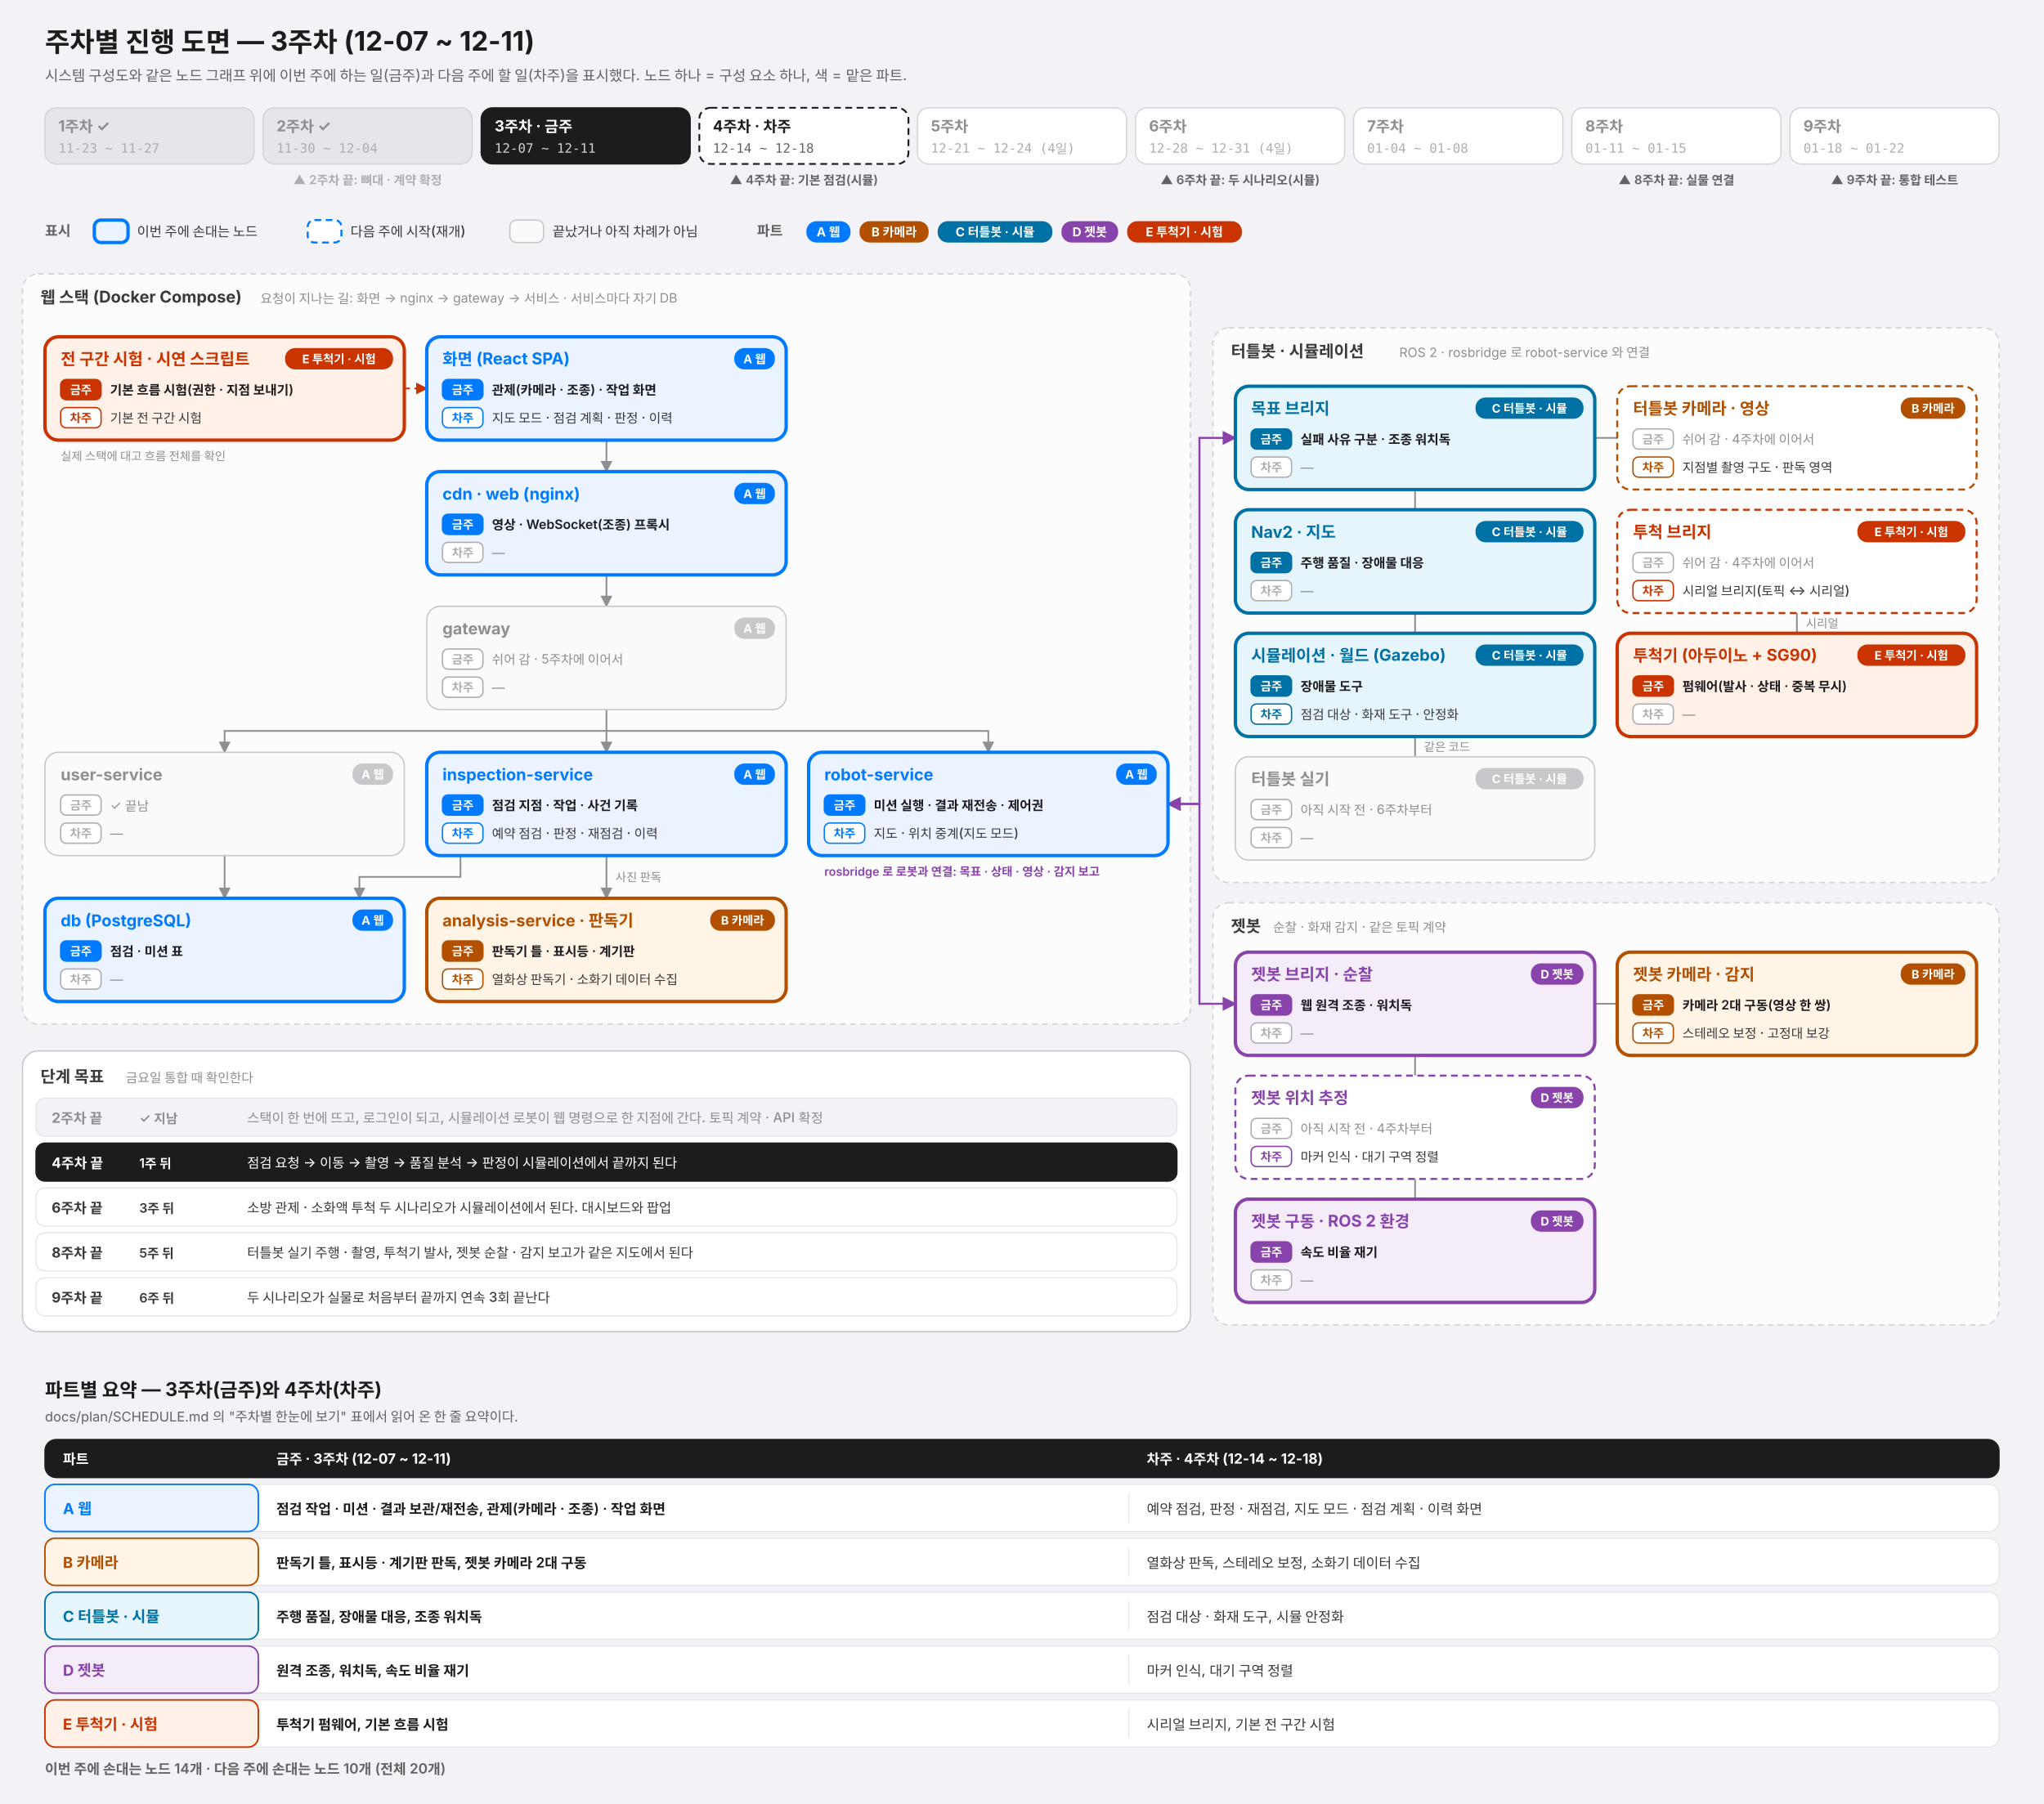
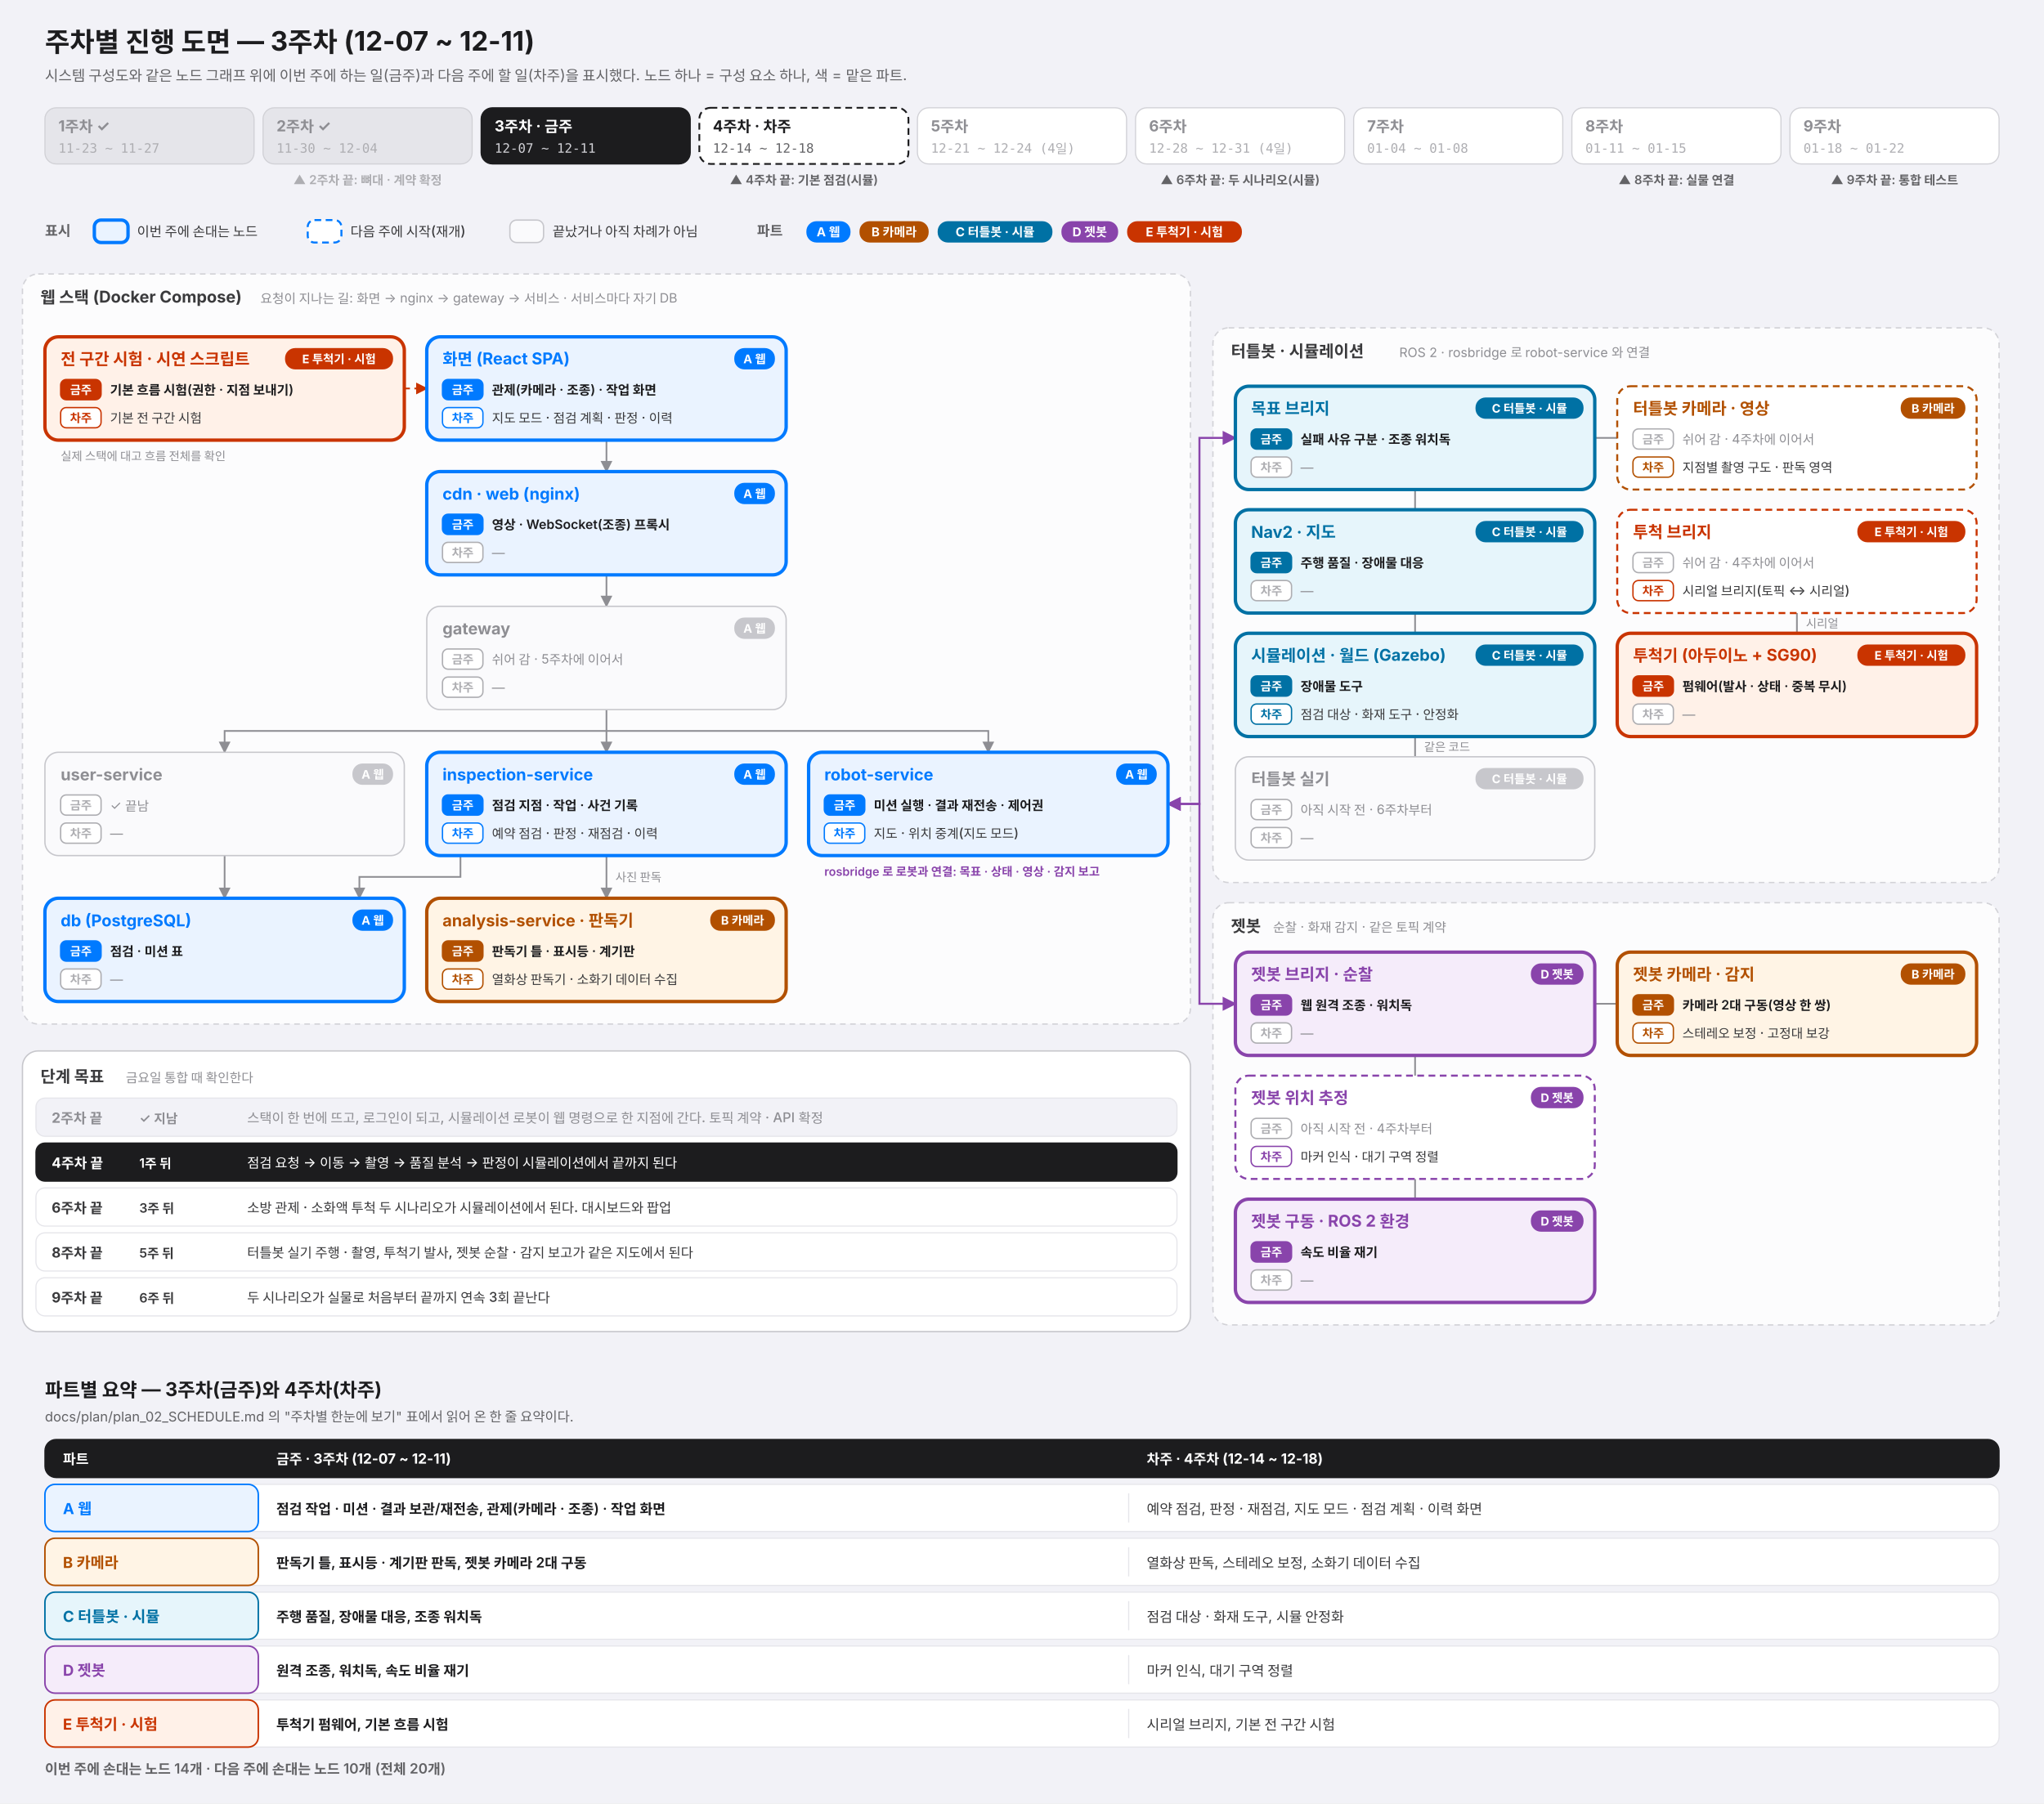
<svg xmlns="http://www.w3.org/2000/svg" width="1820" height="1606" viewBox="0 0 1820 1606" font-family="-apple-system, 'Apple SD Gothic Neo', 'Noto Sans KR', 'Malgun Gothic', sans-serif">
  <defs>
    <marker id="a8944ab" viewBox="0 0 10 10" refX="9" refY="5" markerWidth="7" markerHeight="7" orient="auto-start-reverse">
      <path d="M0,0 L10,5 L0,10 z" fill="#8944ab" />
    </marker>
    <marker id="a8e8e93" viewBox="0 0 10 10" refX="9" refY="5" markerWidth="7" markerHeight="7" orient="auto-start-reverse">
      <path d="M0,0 L10,5 L0,10 z" fill="#8e8e93" />
    </marker>
    <marker id="ac93400" viewBox="0 0 10 10" refX="9" refY="5" markerWidth="7" markerHeight="7" orient="auto-start-reverse">
      <path d="M0,0 L10,5 L0,10 z" fill="#c93400" />
    </marker>
  </defs>
  <rect width="1820" height="1606" fill="#f2f2f7" />
  <text x="40.0" y="46.0" font-size="24" font-weight="700" fill="#1c1c1e" text-anchor="start">주차별 진행 도면 — 3주차 (12-07 ~ 12-11)</text>
  <text x="40.0" y="72.0" font-size="13" font-weight="400" fill="#636366" text-anchor="start">시스템 구성도와 같은 노드 그래프 위에 이번 주에 하는 일(금주)과 다음 주에 할 일(차주)을 표시했다. 노드 하나 = 구성 요소 하나, 색 = 맡은 파트.</text>
  <rect x="40.0" y="96.0" width="186.2" height="50.0" rx="10" fill="#e5e5ea" stroke="#d1d1d6" stroke-width="1.0" />
  <text x="52.0" y="117.0" font-size="13.5" font-weight="700" fill="#8e8e93" text-anchor="start">1주차 ✓</text>
  <text x="52.0" y="136.0" font-size="11.5" font-weight="500" fill="#aeaeb2" text-anchor="start" font-family="'SF Mono', Menlo, Consolas, monospace">11-23 ~ 11-27</text>
  <rect x="234.2" y="96.0" width="186.2" height="50.0" rx="10" fill="#e5e5ea" stroke="#d1d1d6" stroke-width="1.0" />
  <text x="246.2" y="117.0" font-size="13.5" font-weight="700" fill="#8e8e93" text-anchor="start">2주차 ✓</text>
  <text x="246.2" y="136.0" font-size="11.5" font-weight="500" fill="#aeaeb2" text-anchor="start" font-family="'SF Mono', Menlo, Consolas, monospace">11-30 ~ 12-04</text>
  <text x="327.3" y="164.0" font-size="11" font-weight="600" fill="#aeaeb2" text-anchor="middle">▲ 2주차 끝: 뼈대 · 계약 확정</text>
  <rect x="428.4" y="96.0" width="186.2" height="50.0" rx="10" fill="#1c1c1e" stroke="#1c1c1e" stroke-width="1.0" />
  <text x="440.4" y="117.0" font-size="13.5" font-weight="700" fill="#ffffff" text-anchor="start">3주차 · 금주</text>
  <text x="440.4" y="136.0" font-size="11.5" font-weight="500" fill="#d1d1d6" text-anchor="start" font-family="'SF Mono', Menlo, Consolas, monospace">12-07 ~ 12-11</text>
  <rect x="622.7" y="96.0" width="186.2" height="50.0" rx="10" fill="#ffffff" stroke="#1c1c1e" stroke-width="1.6" stroke-dasharray="6 4" />
  <text x="634.7" y="117.0" font-size="13.5" font-weight="700" fill="#1c1c1e" text-anchor="start">4주차 · 차주</text>
  <text x="634.7" y="136.0" font-size="11.5" font-weight="500" fill="#636366" text-anchor="start" font-family="'SF Mono', Menlo, Consolas, monospace">12-14 ~ 12-18</text>
  <text x="715.8" y="164.0" font-size="11" font-weight="600" fill="#636366" text-anchor="middle">▲ 4주차 끝: 기본 점검(시뮬)</text>
  <rect x="816.9" y="96.0" width="186.2" height="50.0" rx="10" fill="#ffffff" stroke="#d1d1d6" stroke-width="1.0" />
  <text x="828.9" y="117.0" font-size="13.5" font-weight="700" fill="#8e8e93" text-anchor="start">5주차</text>
  <text x="828.9" y="136.0" font-size="11.5" font-weight="500" fill="#aeaeb2" text-anchor="start" font-family="'SF Mono', Menlo, Consolas, monospace">12-21 ~ 12-24  (4일)</text>
  <rect x="1011.1" y="96.0" width="186.2" height="50.0" rx="10" fill="#ffffff" stroke="#d1d1d6" stroke-width="1.0" />
  <text x="1023.1" y="117.0" font-size="13.5" font-weight="700" fill="#8e8e93" text-anchor="start">6주차</text>
  <text x="1023.1" y="136.0" font-size="11.5" font-weight="500" fill="#aeaeb2" text-anchor="start" font-family="'SF Mono', Menlo, Consolas, monospace">12-28 ~ 12-31  (4일)</text>
  <text x="1104.2" y="164.0" font-size="11" font-weight="600" fill="#636366" text-anchor="middle">▲ 6주차 끝: 두 시나리오(시뮬)</text>
  <rect x="1205.3" y="96.0" width="186.2" height="50.0" rx="10" fill="#ffffff" stroke="#d1d1d6" stroke-width="1.0" />
  <text x="1217.3" y="117.0" font-size="13.5" font-weight="700" fill="#8e8e93" text-anchor="start">7주차</text>
  <text x="1217.3" y="136.0" font-size="11.5" font-weight="500" fill="#aeaeb2" text-anchor="start" font-family="'SF Mono', Menlo, Consolas, monospace">01-04 ~ 01-08</text>
  <rect x="1399.6" y="96.0" width="186.2" height="50.0" rx="10" fill="#ffffff" stroke="#d1d1d6" stroke-width="1.0" />
  <text x="1411.6" y="117.0" font-size="13.5" font-weight="700" fill="#8e8e93" text-anchor="start">8주차</text>
  <text x="1411.6" y="136.0" font-size="11.5" font-weight="500" fill="#aeaeb2" text-anchor="start" font-family="'SF Mono', Menlo, Consolas, monospace">01-11 ~ 01-15</text>
  <text x="1492.7" y="164.0" font-size="11" font-weight="600" fill="#636366" text-anchor="middle">▲ 8주차 끝: 실물 연결</text>
  <rect x="1593.8" y="96.0" width="186.2" height="50.0" rx="10" fill="#ffffff" stroke="#d1d1d6" stroke-width="1.0" />
  <text x="1605.8" y="117.0" font-size="13.5" font-weight="700" fill="#8e8e93" text-anchor="start">9주차</text>
  <text x="1605.8" y="136.0" font-size="11.5" font-weight="500" fill="#aeaeb2" text-anchor="start" font-family="'SF Mono', Menlo, Consolas, monospace">01-18 ~ 01-22</text>
  <text x="1686.9" y="164.0" font-size="11" font-weight="600" fill="#636366" text-anchor="middle">▲ 9주차 끝: 통합 테스트</text>
  <text x="40.0" y="210.0" font-size="12.5" font-weight="700" fill="#636366" text-anchor="start">표시</text>
  <rect x="84.0" y="196.0" width="30.0" height="20.0" rx="6" fill="#eaf3ff" stroke="#007aff" stroke-width="3" />
  <text x="122.0" y="210.5" font-size="12" font-weight="500" fill="#3a3a3c" text-anchor="start">이번 주에 손대는 노드</text>
  <rect x="274.0" y="196.0" width="30.0" height="20.0" rx="6" fill="#ffffff" stroke="#007aff" stroke-width="1.8" stroke-dasharray="6 4" />
  <text x="312.0" y="210.5" font-size="12" font-weight="500" fill="#3a3a3c" text-anchor="start">다음 주에 시작(재개)</text>
  <rect x="454.0" y="196.0" width="30.0" height="20.0" rx="6" fill="#fafafc" stroke="#c7c7cc" stroke-width="1.2" />
  <text x="492.0" y="210.5" font-size="12" font-weight="500" fill="#3a3a3c" text-anchor="start">끝났거나 아직 차례가 아님</text>
  <text x="674.0" y="210.0" font-size="12.5" font-weight="700" fill="#636366" text-anchor="start">파트</text>
  <rect x="718.0" y="197.0" width="39.3" height="19.0" rx="9" fill="#007aff" stroke="none" stroke-width="0" />
  <text x="737.6" y="210.5" font-size="11" font-weight="700" fill="#ffffff" text-anchor="middle">A 웹</text>
  <rect x="765.3" y="197.0" width="61.6" height="19.0" rx="9" fill="#b25000" stroke="none" stroke-width="0" />
  <text x="796.1" y="210.5" font-size="11" font-weight="700" fill="#ffffff" text-anchor="middle">B 카메라</text>
  <rect x="834.9" y="197.0" width="102.2" height="19.0" rx="9" fill="#0071a4" stroke="none" stroke-width="0" />
  <text x="886.0" y="210.5" font-size="11" font-weight="700" fill="#ffffff" text-anchor="middle">C 터틀봇 · 시뮬</text>
  <rect x="945.1" y="197.0" width="50.5" height="19.0" rx="9" fill="#8944ab" stroke="none" stroke-width="0" />
  <text x="970.3" y="210.5" font-size="11" font-weight="700" fill="#ffffff" text-anchor="middle">D 젯봇</text>
  <rect x="1003.6" y="197.0" width="102.2" height="19.0" rx="9" fill="#c93400" stroke="none" stroke-width="0" />
  <text x="1054.6" y="210.5" font-size="11" font-weight="700" fill="#ffffff" text-anchor="middle">E 투척기 · 시험</text>
  <rect x="20.0" y="244.0" width="1040.0" height="668.0" rx="14" fill="#ffffff" stroke="#c7c7cc" stroke-width="1.2" stroke-dasharray="5 4" opacity="0.75" />
  <text x="36.0" y="270.0" font-size="14.5" font-weight="700" fill="#3a3a3c" text-anchor="start">웹 스택 (Docker Compose)</text>
  <text x="231.8" y="270.0" font-size="11.5" font-weight="400" fill="#8e8e93" text-anchor="start">요청이 지나는 길: 화면 → nginx → gateway → 서비스 · 서비스마다 자기 DB</text>
  <rect x="1080.0" y="292.0" width="700.0" height="494.0" rx="14" fill="#ffffff" stroke="#c7c7cc" stroke-width="1.2" stroke-dasharray="5 4" opacity="0.75" />
  <text x="1096.0" y="318.0" font-size="14.5" font-weight="700" fill="#3a3a3c" text-anchor="start">터틀봇 · 시뮬레이션</text>
  <text x="1245.9" y="318.0" font-size="11.5" font-weight="400" fill="#8e8e93" text-anchor="start">ROS 2 · rosbridge 로 robot-service 와 연결</text>
  <rect x="1080.0" y="804.0" width="700.0" height="376.0" rx="14" fill="#ffffff" stroke="#c7c7cc" stroke-width="1.2" stroke-dasharray="5 4" opacity="0.75" />
  <text x="1096.0" y="830.0" font-size="14.5" font-weight="700" fill="#3a3a3c" text-anchor="start">젯봇</text>
  <text x="1133.5" y="830.0" font-size="11.5" font-weight="400" fill="#8e8e93" text-anchor="start">순찰 · 화재 감지 · 같은 토픽 계약</text>
  <path d="M540.0 392.0 L540.0 420.0" fill="none" stroke="#8e8e93" stroke-width="1.5" marker-end="url(#a8e8e93)" />
  <path d="M540.0 512.0 L540.0 540.0" fill="none" stroke="#8e8e93" stroke-width="1.5" marker-end="url(#a8e8e93)" />
  <path d="M540.0 632.0 L540.0 670.0" fill="none" stroke="#8e8e93" stroke-width="1.5" marker-end="url(#a8e8e93)" />
  <path d="M540.0 762.0 L540.0 800.0" fill="none" stroke="#8e8e93" stroke-width="1.5" marker-end="url(#a8e8e93)" />
  <text x="548.0" y="785.0" font-size="10.5" font-weight="500" fill="#8e8e93" text-anchor="start">사진 판독</text>
  <path d="M1260.0 436.0 L1260.0 454.0" fill="none" stroke="#8e8e93" stroke-width="1.5" />
  <path d="M1260.0 546.0 L1260.0 564.0" fill="none" stroke="#8e8e93" stroke-width="1.5" />
  <path d="M1260.0 656.0 L1260.0 674.0" fill="none" stroke="#8e8e93" stroke-width="1.5" />
  <text x="1268.0" y="669.0" font-size="10.5" font-weight="500" fill="#8e8e93" text-anchor="start">같은 코드</text>
  <path d="M1600.0 546.0 L1600.0 564.0" fill="none" stroke="#8e8e93" stroke-width="1.5" />
  <text x="1608.0" y="559.0" font-size="10.5" font-weight="500" fill="#8e8e93" text-anchor="start">시리얼</text>
  <path d="M1260.0 940.0 L1260.0 958.0" fill="none" stroke="#8e8e93" stroke-width="1.5" />
  <path d="M1260.0 1050.0 L1260.0 1068.0" fill="none" stroke="#8e8e93" stroke-width="1.5" />
  <path d="M540.0 651.0 L200.0 651.0 L200.0 670.0" fill="none" stroke="#8e8e93" stroke-width="1.5" marker-end="url(#a8e8e93)" />
  <path d="M540.0 651.0 L880.0 651.0 L880.0 670.0" fill="none" stroke="#8e8e93" stroke-width="1.5" marker-end="url(#a8e8e93)" />
  <path d="M200.0 762.0 L200.0 800.0" fill="none" stroke="#8e8e93" stroke-width="1.5" marker-end="url(#a8e8e93)" />
  <path d="M410.0 762.0 L410.0 781.0 L320.0 781.0 L320.0 800.0" fill="none" stroke="#8e8e93" stroke-width="1.5" marker-end="url(#a8e8e93)" />
  <path d="M1040.0 716.0 L1068.0 716.0 L1068.0 390.0 L1100.0 390.0" fill="none" stroke="#8944ab" stroke-width="1.8" marker-end="url(#a8944ab)" marker-start="url(#a8944ab)" />
  <path d="M1040.0 716.0 L1068.0 716.0 L1068.0 894.0 L1100.0 894.0" fill="none" stroke="#8944ab" stroke-width="1.8" marker-end="url(#a8944ab)" marker-start="url(#a8944ab)" />
  <text x="734.0" y="780.0" font-size="10.5" font-weight="600" fill="#8944ab" text-anchor="start">rosbridge 로 로봇과 연결: 목표 · 상태 · 영상 · 감지 보고</text>
  <path d="M1420.0 390.0 L1440.0 390.0" fill="none" stroke="#8e8e93" stroke-width="1.5" />
  <path d="M1420.0 894.0 L1440.0 894.0" fill="none" stroke="#8e8e93" stroke-width="1.5" />
  <path d="M360.0 346.0 L380.0 346.0" fill="none" stroke="#c93400" stroke-width="1.5" marker-end="url(#ac93400)" stroke-dasharray="5 4" />
  <text x="54.0" y="410.0" font-size="10.5" font-weight="500" fill="#8e8e93" text-anchor="start">실제 스택에 대고 흐름 전체를 확인</text>
  <rect x="40.0" y="300.0" width="320.0" height="92.0" rx="12" fill="#fff1e8" stroke="#c93400" stroke-width="3" />
  <text x="54.0" y="325.0" font-size="14.5" font-weight="700" fill="#c93400" text-anchor="start">전 구간 시험 · 시연 스크립트</text>
  <rect x="253.8" y="310.0" width="96.2" height="19.0" rx="9" fill="#c93400" stroke="none" stroke-width="0" />
  <text x="301.9" y="323.5" font-size="10.5" font-weight="700" fill="#ffffff" text-anchor="middle">E 투척기 · 시험</text>
  <rect x="54.0" y="338.0" width="36.0" height="18.0" rx="5" fill="#c93400" stroke="#c93400" stroke-width="1.2" />
  <text x="72.0" y="351.0" font-size="10.5" font-weight="700" fill="#ffffff" text-anchor="middle">금주</text>
  <text x="98.0" y="351.5" font-size="11.5" font-weight="600" fill="#1c1c1e" text-anchor="start">기본 흐름 시험(권한 · 지점 보내기)</text>
  <rect x="54.0" y="363.0" width="36.0" height="18.0" rx="5" fill="#ffffff" stroke="#c93400" stroke-width="1.2" />
  <text x="72.0" y="376.0" font-size="10.5" font-weight="700" fill="#c93400" text-anchor="middle">차주</text>
  <text x="98.0" y="376.5" font-size="11.5" font-weight="500" fill="#3a3a3c" text-anchor="start">기본 전 구간 시험</text>
  <rect x="380.0" y="300.0" width="320.0" height="92.0" rx="12" fill="#eaf3ff" stroke="#007aff" stroke-width="3" />
  <text x="394.0" y="325.0" font-size="14.5" font-weight="700" fill="#007aff" text-anchor="start">화면 (React SPA)</text>
  <rect x="653.8" y="310.0" width="36.2" height="19.0" rx="9" fill="#007aff" stroke="none" stroke-width="0" />
  <text x="671.9" y="323.5" font-size="10.5" font-weight="700" fill="#ffffff" text-anchor="middle">A 웹</text>
  <rect x="394.0" y="338.0" width="36.0" height="18.0" rx="5" fill="#007aff" stroke="#007aff" stroke-width="1.2" />
  <text x="412.0" y="351.0" font-size="10.5" font-weight="700" fill="#ffffff" text-anchor="middle">금주</text>
  <text x="438.0" y="351.5" font-size="11.5" font-weight="600" fill="#1c1c1e" text-anchor="start">관제(카메라 · 조종) · 작업 화면</text>
  <rect x="394.0" y="363.0" width="36.0" height="18.0" rx="5" fill="#ffffff" stroke="#007aff" stroke-width="1.2" />
  <text x="412.0" y="376.0" font-size="10.5" font-weight="700" fill="#007aff" text-anchor="middle">차주</text>
  <text x="438.0" y="376.5" font-size="11.5" font-weight="500" fill="#3a3a3c" text-anchor="start">지도 모드 · 점검 계획 · 판정 · 이력</text>
  <rect x="380.0" y="420.0" width="320.0" height="92.0" rx="12" fill="#eaf3ff" stroke="#007aff" stroke-width="3" />
  <text x="394.0" y="445.0" font-size="14.5" font-weight="700" fill="#007aff" text-anchor="start">cdn · web (nginx)</text>
  <rect x="653.8" y="430.0" width="36.2" height="19.0" rx="9" fill="#007aff" stroke="none" stroke-width="0" />
  <text x="671.9" y="443.5" font-size="10.5" font-weight="700" fill="#ffffff" text-anchor="middle">A 웹</text>
  <rect x="394.0" y="458.0" width="36.0" height="18.0" rx="5" fill="#007aff" stroke="#007aff" stroke-width="1.2" />
  <text x="412.0" y="471.0" font-size="10.5" font-weight="700" fill="#ffffff" text-anchor="middle">금주</text>
  <text x="438.0" y="471.5" font-size="11.5" font-weight="600" fill="#1c1c1e" text-anchor="start">영상 · WebSocket(조종) 프록시</text>
  <rect x="394.0" y="483.0" width="36.0" height="18.0" rx="5" fill="#ffffff" stroke="#aeaeb2" stroke-width="1.2" />
  <text x="412.0" y="496.0" font-size="10.5" font-weight="700" fill="#aeaeb2" text-anchor="middle">차주</text>
  <text x="438.0" y="496.5" font-size="11.5" font-weight="400" fill="#8e8e93" text-anchor="start">—</text>
  <rect x="380.0" y="540.0" width="320.0" height="92.0" rx="12" fill="#fafafc" stroke="#c7c7cc" stroke-width="1.2" />
  <text x="394.0" y="565.0" font-size="14.5" font-weight="700" fill="#8e8e93" text-anchor="start">gateway</text>
  <rect x="653.8" y="550.0" width="36.2" height="19.0" rx="9" fill="#c7c7cc" stroke="none" stroke-width="0" />
  <text x="671.9" y="563.5" font-size="10.5" font-weight="700" fill="#ffffff" text-anchor="middle">A 웹</text>
  <rect x="394.0" y="578.0" width="36.0" height="18.0" rx="5" fill="#ffffff" stroke="#aeaeb2" stroke-width="1.2" />
  <text x="412.0" y="591.0" font-size="10.5" font-weight="700" fill="#aeaeb2" text-anchor="middle">금주</text>
  <text x="438.0" y="591.5" font-size="11.5" font-weight="400" fill="#8e8e93" text-anchor="start">쉬어 감 · 5주차에 이어서</text>
  <rect x="394.0" y="603.0" width="36.0" height="18.0" rx="5" fill="#ffffff" stroke="#aeaeb2" stroke-width="1.2" />
  <text x="412.0" y="616.0" font-size="10.5" font-weight="700" fill="#aeaeb2" text-anchor="middle">차주</text>
  <text x="438.0" y="616.5" font-size="11.5" font-weight="400" fill="#8e8e93" text-anchor="start">—</text>
  <rect x="40.0" y="670.0" width="320.0" height="92.0" rx="12" fill="#fafafc" stroke="#c7c7cc" stroke-width="1.2" />
  <text x="54.0" y="695.0" font-size="14.5" font-weight="700" fill="#8e8e93" text-anchor="start">user-service</text>
  <rect x="313.8" y="680.0" width="36.2" height="19.0" rx="9" fill="#c7c7cc" stroke="none" stroke-width="0" />
  <text x="331.9" y="693.5" font-size="10.5" font-weight="700" fill="#ffffff" text-anchor="middle">A 웹</text>
  <rect x="54.0" y="708.0" width="36.0" height="18.0" rx="5" fill="#ffffff" stroke="#aeaeb2" stroke-width="1.2" />
  <text x="72.0" y="721.0" font-size="10.5" font-weight="700" fill="#aeaeb2" text-anchor="middle">금주</text>
  <text x="98.0" y="721.5" font-size="11.5" font-weight="400" fill="#8e8e93" text-anchor="start">✓ 끝남</text>
  <rect x="54.0" y="733.0" width="36.0" height="18.0" rx="5" fill="#ffffff" stroke="#aeaeb2" stroke-width="1.2" />
  <text x="72.0" y="746.0" font-size="10.5" font-weight="700" fill="#aeaeb2" text-anchor="middle">차주</text>
  <text x="98.0" y="746.5" font-size="11.5" font-weight="400" fill="#8e8e93" text-anchor="start">—</text>
  <rect x="380.0" y="670.0" width="320.0" height="92.0" rx="12" fill="#eaf3ff" stroke="#007aff" stroke-width="3" />
  <text x="394.0" y="695.0" font-size="14.5" font-weight="700" fill="#007aff" text-anchor="start">inspection-service</text>
  <rect x="653.8" y="680.0" width="36.2" height="19.0" rx="9" fill="#007aff" stroke="none" stroke-width="0" />
  <text x="671.9" y="693.5" font-size="10.5" font-weight="700" fill="#ffffff" text-anchor="middle">A 웹</text>
  <rect x="394.0" y="708.0" width="36.0" height="18.0" rx="5" fill="#007aff" stroke="#007aff" stroke-width="1.2" />
  <text x="412.0" y="721.0" font-size="10.5" font-weight="700" fill="#ffffff" text-anchor="middle">금주</text>
  <text x="438.0" y="721.5" font-size="11.5" font-weight="600" fill="#1c1c1e" text-anchor="start">점검 지점 · 작업 · 사건 기록</text>
  <rect x="394.0" y="733.0" width="36.0" height="18.0" rx="5" fill="#ffffff" stroke="#007aff" stroke-width="1.2" />
  <text x="412.0" y="746.0" font-size="10.5" font-weight="700" fill="#007aff" text-anchor="middle">차주</text>
  <text x="438.0" y="746.5" font-size="11.5" font-weight="500" fill="#3a3a3c" text-anchor="start">예약 점검 · 판정 · 재점검 · 이력</text>
  <rect x="720.0" y="670.0" width="320.0" height="92.0" rx="12" fill="#eaf3ff" stroke="#007aff" stroke-width="3" />
  <text x="734.0" y="695.0" font-size="14.5" font-weight="700" fill="#007aff" text-anchor="start">robot-service</text>
  <rect x="993.8" y="680.0" width="36.2" height="19.0" rx="9" fill="#007aff" stroke="none" stroke-width="0" />
  <text x="1011.9" y="693.5" font-size="10.5" font-weight="700" fill="#ffffff" text-anchor="middle">A 웹</text>
  <rect x="734.0" y="708.0" width="36.0" height="18.0" rx="5" fill="#007aff" stroke="#007aff" stroke-width="1.2" />
  <text x="752.0" y="721.0" font-size="10.5" font-weight="700" fill="#ffffff" text-anchor="middle">금주</text>
  <text x="778.0" y="721.5" font-size="11.5" font-weight="600" fill="#1c1c1e" text-anchor="start">미션 실행 · 결과 재전송 · 제어권</text>
  <rect x="734.0" y="733.0" width="36.0" height="18.0" rx="5" fill="#ffffff" stroke="#007aff" stroke-width="1.2" />
  <text x="752.0" y="746.0" font-size="10.5" font-weight="700" fill="#007aff" text-anchor="middle">차주</text>
  <text x="778.0" y="746.5" font-size="11.5" font-weight="500" fill="#3a3a3c" text-anchor="start">지도 · 위치 중계(지도 모드)</text>
  <rect x="40.0" y="800.0" width="320.0" height="92.0" rx="12" fill="#eaf3ff" stroke="#007aff" stroke-width="3" />
  <text x="54.0" y="825.0" font-size="14.5" font-weight="700" fill="#007aff" text-anchor="start">db (PostgreSQL)</text>
  <rect x="313.8" y="810.0" width="36.2" height="19.0" rx="9" fill="#007aff" stroke="none" stroke-width="0" />
  <text x="331.9" y="823.5" font-size="10.5" font-weight="700" fill="#ffffff" text-anchor="middle">A 웹</text>
  <rect x="54.0" y="838.0" width="36.0" height="18.0" rx="5" fill="#007aff" stroke="#007aff" stroke-width="1.2" />
  <text x="72.0" y="851.0" font-size="10.5" font-weight="700" fill="#ffffff" text-anchor="middle">금주</text>
  <text x="98.0" y="851.5" font-size="11.5" font-weight="600" fill="#1c1c1e" text-anchor="start">점검 · 미션 표</text>
  <rect x="54.0" y="863.0" width="36.0" height="18.0" rx="5" fill="#ffffff" stroke="#aeaeb2" stroke-width="1.2" />
  <text x="72.0" y="876.0" font-size="10.5" font-weight="700" fill="#aeaeb2" text-anchor="middle">차주</text>
  <text x="98.0" y="876.5" font-size="11.5" font-weight="400" fill="#8e8e93" text-anchor="start">—</text>
  <rect x="380.0" y="800.0" width="320.0" height="92.0" rx="12" fill="#fff4e5" stroke="#b25000" stroke-width="3" />
  <text x="394.0" y="825.0" font-size="14.5" font-weight="700" fill="#b25000" text-anchor="start">analysis-service · 판독기</text>
  <rect x="632.4" y="810.0" width="57.6" height="19.0" rx="9" fill="#b25000" stroke="none" stroke-width="0" />
  <text x="661.2" y="823.5" font-size="10.5" font-weight="700" fill="#ffffff" text-anchor="middle">B 카메라</text>
  <rect x="394.0" y="838.0" width="36.0" height="18.0" rx="5" fill="#b25000" stroke="#b25000" stroke-width="1.2" />
  <text x="412.0" y="851.0" font-size="10.5" font-weight="700" fill="#ffffff" text-anchor="middle">금주</text>
  <text x="438.0" y="851.5" font-size="11.5" font-weight="600" fill="#1c1c1e" text-anchor="start">판독기 틀 · 표시등 · 계기판</text>
  <rect x="394.0" y="863.0" width="36.0" height="18.0" rx="5" fill="#ffffff" stroke="#b25000" stroke-width="1.2" />
  <text x="412.0" y="876.0" font-size="10.5" font-weight="700" fill="#b25000" text-anchor="middle">차주</text>
  <text x="438.0" y="876.5" font-size="11.5" font-weight="500" fill="#3a3a3c" text-anchor="start">열화상 판독기 · 소화기 데이터 수집</text>
  <rect x="1100.0" y="344.0" width="320.0" height="92.0" rx="12" fill="#e6f5fb" stroke="#0071a4" stroke-width="3" />
  <text x="1114.0" y="369.0" font-size="14.5" font-weight="700" fill="#0071a4" text-anchor="start">목표 브리지</text>
  <rect x="1313.8" y="354.0" width="96.2" height="19.0" rx="9" fill="#0071a4" stroke="none" stroke-width="0" />
  <text x="1361.9" y="367.5" font-size="10.5" font-weight="700" fill="#ffffff" text-anchor="middle">C 터틀봇 · 시뮬</text>
  <rect x="1114.0" y="382.0" width="36.0" height="18.0" rx="5" fill="#0071a4" stroke="#0071a4" stroke-width="1.2" />
  <text x="1132.0" y="395.0" font-size="10.5" font-weight="700" fill="#ffffff" text-anchor="middle">금주</text>
  <text x="1158.0" y="395.5" font-size="11.5" font-weight="600" fill="#1c1c1e" text-anchor="start">실패 사유 구분 · 조종 워치독</text>
  <rect x="1114.0" y="407.0" width="36.0" height="18.0" rx="5" fill="#ffffff" stroke="#aeaeb2" stroke-width="1.2" />
  <text x="1132.0" y="420.0" font-size="10.5" font-weight="700" fill="#aeaeb2" text-anchor="middle">차주</text>
  <text x="1158.0" y="420.5" font-size="11.5" font-weight="400" fill="#8e8e93" text-anchor="start">—</text>
  <rect x="1100.0" y="454.0" width="320.0" height="92.0" rx="12" fill="#e6f5fb" stroke="#0071a4" stroke-width="3" />
  <text x="1114.0" y="479.0" font-size="14.5" font-weight="700" fill="#0071a4" text-anchor="start">Nav2 · 지도</text>
  <rect x="1313.8" y="464.0" width="96.2" height="19.0" rx="9" fill="#0071a4" stroke="none" stroke-width="0" />
  <text x="1361.9" y="477.5" font-size="10.5" font-weight="700" fill="#ffffff" text-anchor="middle">C 터틀봇 · 시뮬</text>
  <rect x="1114.0" y="492.0" width="36.0" height="18.0" rx="5" fill="#0071a4" stroke="#0071a4" stroke-width="1.2" />
  <text x="1132.0" y="505.0" font-size="10.5" font-weight="700" fill="#ffffff" text-anchor="middle">금주</text>
  <text x="1158.0" y="505.5" font-size="11.5" font-weight="600" fill="#1c1c1e" text-anchor="start">주행 품질 · 장애물 대응</text>
  <rect x="1114.0" y="517.0" width="36.0" height="18.0" rx="5" fill="#ffffff" stroke="#aeaeb2" stroke-width="1.2" />
  <text x="1132.0" y="530.0" font-size="10.5" font-weight="700" fill="#aeaeb2" text-anchor="middle">차주</text>
  <text x="1158.0" y="530.5" font-size="11.5" font-weight="400" fill="#8e8e93" text-anchor="start">—</text>
  <rect x="1100.0" y="564.0" width="320.0" height="92.0" rx="12" fill="#e6f5fb" stroke="#0071a4" stroke-width="3" />
  <text x="1114.0" y="589.0" font-size="14.5" font-weight="700" fill="#0071a4" text-anchor="start">시뮬레이션 · 월드 (Gazebo)</text>
  <rect x="1313.8" y="574.0" width="96.2" height="19.0" rx="9" fill="#0071a4" stroke="none" stroke-width="0" />
  <text x="1361.9" y="587.5" font-size="10.5" font-weight="700" fill="#ffffff" text-anchor="middle">C 터틀봇 · 시뮬</text>
  <rect x="1114.0" y="602.0" width="36.0" height="18.0" rx="5" fill="#0071a4" stroke="#0071a4" stroke-width="1.2" />
  <text x="1132.0" y="615.0" font-size="10.5" font-weight="700" fill="#ffffff" text-anchor="middle">금주</text>
  <text x="1158.0" y="615.5" font-size="11.5" font-weight="600" fill="#1c1c1e" text-anchor="start">장애물 도구</text>
  <rect x="1114.0" y="627.0" width="36.0" height="18.0" rx="5" fill="#ffffff" stroke="#0071a4" stroke-width="1.2" />
  <text x="1132.0" y="640.0" font-size="10.5" font-weight="700" fill="#0071a4" text-anchor="middle">차주</text>
  <text x="1158.0" y="640.5" font-size="11.5" font-weight="500" fill="#3a3a3c" text-anchor="start">점검 대상 · 화재 도구 · 안정화</text>
  <rect x="1100.0" y="674.0" width="320.0" height="92.0" rx="12" fill="#fafafc" stroke="#c7c7cc" stroke-width="1.2" />
  <text x="1114.0" y="699.0" font-size="14.5" font-weight="700" fill="#8e8e93" text-anchor="start">터틀봇 실기</text>
  <rect x="1313.8" y="684.0" width="96.2" height="19.0" rx="9" fill="#c7c7cc" stroke="none" stroke-width="0" />
  <text x="1361.9" y="697.5" font-size="10.5" font-weight="700" fill="#ffffff" text-anchor="middle">C 터틀봇 · 시뮬</text>
  <rect x="1114.0" y="712.0" width="36.0" height="18.0" rx="5" fill="#ffffff" stroke="#aeaeb2" stroke-width="1.2" />
  <text x="1132.0" y="725.0" font-size="10.5" font-weight="700" fill="#aeaeb2" text-anchor="middle">금주</text>
  <text x="1158.0" y="725.5" font-size="11.5" font-weight="400" fill="#8e8e93" text-anchor="start">아직 시작 전 · 6주차부터</text>
  <rect x="1114.0" y="737.0" width="36.0" height="18.0" rx="5" fill="#ffffff" stroke="#aeaeb2" stroke-width="1.2" />
  <text x="1132.0" y="750.0" font-size="10.5" font-weight="700" fill="#aeaeb2" text-anchor="middle">차주</text>
  <text x="1158.0" y="750.5" font-size="11.5" font-weight="400" fill="#8e8e93" text-anchor="start">—</text>
  <rect x="1440.0" y="344.0" width="320.0" height="92.0" rx="12" fill="#ffffff" stroke="#b25000" stroke-width="1.8" stroke-dasharray="6 4" />
  <text x="1454.0" y="369.0" font-size="14.5" font-weight="700" fill="#b25000" text-anchor="start">터틀봇 카메라 · 영상</text>
  <rect x="1692.4" y="354.0" width="57.6" height="19.0" rx="9" fill="#b25000" stroke="none" stroke-width="0" />
  <text x="1721.2" y="367.5" font-size="10.5" font-weight="700" fill="#ffffff" text-anchor="middle">B 카메라</text>
  <rect x="1454.0" y="382.0" width="36.0" height="18.0" rx="5" fill="#ffffff" stroke="#aeaeb2" stroke-width="1.2" />
  <text x="1472.0" y="395.0" font-size="10.5" font-weight="700" fill="#aeaeb2" text-anchor="middle">금주</text>
  <text x="1498.0" y="395.5" font-size="11.5" font-weight="400" fill="#8e8e93" text-anchor="start">쉬어 감 · 4주차에 이어서</text>
  <rect x="1454.0" y="407.0" width="36.0" height="18.0" rx="5" fill="#ffffff" stroke="#b25000" stroke-width="1.2" />
  <text x="1472.0" y="420.0" font-size="10.5" font-weight="700" fill="#b25000" text-anchor="middle">차주</text>
  <text x="1498.0" y="420.5" font-size="11.5" font-weight="500" fill="#3a3a3c" text-anchor="start">지점별 촬영 구도 · 판독 영역</text>
  <rect x="1440.0" y="454.0" width="320.0" height="92.0" rx="12" fill="#ffffff" stroke="#c93400" stroke-width="1.8" stroke-dasharray="6 4" />
  <text x="1454.0" y="479.0" font-size="14.5" font-weight="700" fill="#c93400" text-anchor="start">투척 브리지</text>
  <rect x="1653.8" y="464.0" width="96.2" height="19.0" rx="9" fill="#c93400" stroke="none" stroke-width="0" />
  <text x="1701.9" y="477.5" font-size="10.5" font-weight="700" fill="#ffffff" text-anchor="middle">E 투척기 · 시험</text>
  <rect x="1454.0" y="492.0" width="36.0" height="18.0" rx="5" fill="#ffffff" stroke="#aeaeb2" stroke-width="1.2" />
  <text x="1472.0" y="505.0" font-size="10.5" font-weight="700" fill="#aeaeb2" text-anchor="middle">금주</text>
  <text x="1498.0" y="505.5" font-size="11.5" font-weight="400" fill="#8e8e93" text-anchor="start">쉬어 감 · 4주차에 이어서</text>
  <rect x="1454.0" y="517.0" width="36.0" height="18.0" rx="5" fill="#ffffff" stroke="#c93400" stroke-width="1.2" />
  <text x="1472.0" y="530.0" font-size="10.5" font-weight="700" fill="#c93400" text-anchor="middle">차주</text>
  <text x="1498.0" y="530.5" font-size="11.5" font-weight="500" fill="#3a3a3c" text-anchor="start">시리얼 브리지(토픽 ↔ 시리얼)</text>
  <rect x="1440.0" y="564.0" width="320.0" height="92.0" rx="12" fill="#fff1e8" stroke="#c93400" stroke-width="3" />
  <text x="1454.0" y="589.0" font-size="14.5" font-weight="700" fill="#c93400" text-anchor="start">투척기 (아두이노 + SG90)</text>
  <rect x="1653.8" y="574.0" width="96.2" height="19.0" rx="9" fill="#c93400" stroke="none" stroke-width="0" />
  <text x="1701.9" y="587.5" font-size="10.5" font-weight="700" fill="#ffffff" text-anchor="middle">E 투척기 · 시험</text>
  <rect x="1454.0" y="602.0" width="36.0" height="18.0" rx="5" fill="#c93400" stroke="#c93400" stroke-width="1.2" />
  <text x="1472.0" y="615.0" font-size="10.5" font-weight="700" fill="#ffffff" text-anchor="middle">금주</text>
  <text x="1498.0" y="615.5" font-size="11.5" font-weight="600" fill="#1c1c1e" text-anchor="start">펌웨어(발사 · 상태 · 중복 무시)</text>
  <rect x="1454.0" y="627.0" width="36.0" height="18.0" rx="5" fill="#ffffff" stroke="#aeaeb2" stroke-width="1.2" />
  <text x="1472.0" y="640.0" font-size="10.5" font-weight="700" fill="#aeaeb2" text-anchor="middle">차주</text>
  <text x="1498.0" y="640.5" font-size="11.5" font-weight="400" fill="#8e8e93" text-anchor="start">—</text>
  <rect x="1100.0" y="848.0" width="320.0" height="92.0" rx="12" fill="#f5ecfa" stroke="#8944ab" stroke-width="3" />
  <text x="1114.0" y="873.0" font-size="14.5" font-weight="700" fill="#8944ab" text-anchor="start">젯봇 브리지 · 순찰</text>
  <rect x="1363.1" y="858.0" width="46.9" height="19.0" rx="9" fill="#8944ab" stroke="none" stroke-width="0" />
  <text x="1386.5" y="871.5" font-size="10.5" font-weight="700" fill="#ffffff" text-anchor="middle">D 젯봇</text>
  <rect x="1114.0" y="886.0" width="36.0" height="18.0" rx="5" fill="#8944ab" stroke="#8944ab" stroke-width="1.2" />
  <text x="1132.0" y="899.0" font-size="10.5" font-weight="700" fill="#ffffff" text-anchor="middle">금주</text>
  <text x="1158.0" y="899.5" font-size="11.5" font-weight="600" fill="#1c1c1e" text-anchor="start">웹 원격 조종 · 워치독</text>
  <rect x="1114.0" y="911.0" width="36.0" height="18.0" rx="5" fill="#ffffff" stroke="#aeaeb2" stroke-width="1.2" />
  <text x="1132.0" y="924.0" font-size="10.5" font-weight="700" fill="#aeaeb2" text-anchor="middle">차주</text>
  <text x="1158.0" y="924.5" font-size="11.5" font-weight="400" fill="#8e8e93" text-anchor="start">—</text>
  <rect x="1100.0" y="958.0" width="320.0" height="92.0" rx="12" fill="#ffffff" stroke="#8944ab" stroke-width="1.8" stroke-dasharray="6 4" />
  <text x="1114.0" y="983.0" font-size="14.5" font-weight="700" fill="#8944ab" text-anchor="start">젯봇 위치 추정</text>
  <rect x="1363.1" y="968.0" width="46.9" height="19.0" rx="9" fill="#8944ab" stroke="none" stroke-width="0" />
  <text x="1386.5" y="981.5" font-size="10.5" font-weight="700" fill="#ffffff" text-anchor="middle">D 젯봇</text>
  <rect x="1114.0" y="996.0" width="36.0" height="18.0" rx="5" fill="#ffffff" stroke="#aeaeb2" stroke-width="1.2" />
  <text x="1132.0" y="1009.0" font-size="10.5" font-weight="700" fill="#aeaeb2" text-anchor="middle">금주</text>
  <text x="1158.0" y="1009.5" font-size="11.5" font-weight="400" fill="#8e8e93" text-anchor="start">아직 시작 전 · 4주차부터</text>
  <rect x="1114.0" y="1021.0" width="36.0" height="18.0" rx="5" fill="#ffffff" stroke="#8944ab" stroke-width="1.2" />
  <text x="1132.0" y="1034.0" font-size="10.5" font-weight="700" fill="#8944ab" text-anchor="middle">차주</text>
  <text x="1158.0" y="1034.5" font-size="11.5" font-weight="500" fill="#3a3a3c" text-anchor="start">마커 인식 · 대기 구역 정렬</text>
  <rect x="1100.0" y="1068.0" width="320.0" height="92.0" rx="12" fill="#f5ecfa" stroke="#8944ab" stroke-width="3" />
  <text x="1114.0" y="1093.0" font-size="14.5" font-weight="700" fill="#8944ab" text-anchor="start">젯봇 구동 · ROS 2 환경</text>
  <rect x="1363.1" y="1078.0" width="46.9" height="19.0" rx="9" fill="#8944ab" stroke="none" stroke-width="0" />
  <text x="1386.5" y="1091.5" font-size="10.5" font-weight="700" fill="#ffffff" text-anchor="middle">D 젯봇</text>
  <rect x="1114.0" y="1106.0" width="36.0" height="18.0" rx="5" fill="#8944ab" stroke="#8944ab" stroke-width="1.2" />
  <text x="1132.0" y="1119.0" font-size="10.5" font-weight="700" fill="#ffffff" text-anchor="middle">금주</text>
  <text x="1158.0" y="1119.5" font-size="11.5" font-weight="600" fill="#1c1c1e" text-anchor="start">속도 비율 재기</text>
  <rect x="1114.0" y="1131.0" width="36.0" height="18.0" rx="5" fill="#ffffff" stroke="#aeaeb2" stroke-width="1.2" />
  <text x="1132.0" y="1144.0" font-size="10.5" font-weight="700" fill="#aeaeb2" text-anchor="middle">차주</text>
  <text x="1158.0" y="1144.5" font-size="11.5" font-weight="400" fill="#8e8e93" text-anchor="start">—</text>
  <rect x="1440.0" y="848.0" width="320.0" height="92.0" rx="12" fill="#fff4e5" stroke="#b25000" stroke-width="3" />
  <text x="1454.0" y="873.0" font-size="14.5" font-weight="700" fill="#b25000" text-anchor="start">젯봇 카메라 · 감지</text>
  <rect x="1692.4" y="858.0" width="57.6" height="19.0" rx="9" fill="#b25000" stroke="none" stroke-width="0" />
  <text x="1721.2" y="871.5" font-size="10.5" font-weight="700" fill="#ffffff" text-anchor="middle">B 카메라</text>
  <rect x="1454.0" y="886.0" width="36.0" height="18.0" rx="5" fill="#b25000" stroke="#b25000" stroke-width="1.2" />
  <text x="1472.0" y="899.0" font-size="10.5" font-weight="700" fill="#ffffff" text-anchor="middle">금주</text>
  <text x="1498.0" y="899.5" font-size="11.5" font-weight="600" fill="#1c1c1e" text-anchor="start">카메라 2대 구동(영상 한 쌍)</text>
  <rect x="1454.0" y="911.0" width="36.0" height="18.0" rx="5" fill="#ffffff" stroke="#b25000" stroke-width="1.2" />
  <text x="1472.0" y="924.0" font-size="10.5" font-weight="700" fill="#b25000" text-anchor="middle">차주</text>
  <text x="1498.0" y="924.5" font-size="11.5" font-weight="500" fill="#3a3a3c" text-anchor="start">스테레오 보정 · 고정대 보강</text>
  <rect x="20.0" y="936.0" width="1040.0" height="250.0" rx="14" fill="#ffffff" stroke="#c7c7cc" stroke-width="1.2" />
  <text x="36.0" y="964.0" font-size="14.5" font-weight="700" fill="#3a3a3c" text-anchor="start">단계 목표</text>
  <text x="112.0" y="964.0" font-size="11.5" font-weight="400" fill="#8e8e93" text-anchor="start">금요일 통합 때 확인한다</text>
  <rect x="32.0" y="978.0" width="1016.0" height="34.0" rx="8" fill="#f2f2f7" stroke="#e5e5ea" stroke-width="1.0" />
  <text x="46.0" y="1000.0" font-size="12.5" font-weight="700" fill="#8e8e93" text-anchor="start">2주차 끝</text>
  <text x="124.0" y="1000.0" font-size="11.5" font-weight="600" fill="#8e8e93" text-anchor="start">✓ 지남</text>
  <text x="220.0" y="1000.0" font-size="12" font-weight="500" fill="#8e8e93" text-anchor="start">스택이 한 번에 뜨고, 로그인이 되고, 시뮬레이션 로봇이 웹 명령으로 한 지점에 간다. 토픽 계약 · API 확정</text>
  <rect x="32.0" y="1018.0" width="1016.0" height="34.0" rx="8" fill="#1c1c1e" stroke="#1c1c1e" stroke-width="1.0" />
  <text x="46.0" y="1040.0" font-size="12.5" font-weight="700" fill="#ffffff" text-anchor="start">4주차 끝</text>
  <text x="124.0" y="1040.0" font-size="11.5" font-weight="600" fill="#ffffff" text-anchor="start">1주 뒤</text>
  <text x="220.0" y="1040.0" font-size="12" font-weight="500" fill="#ffffff" text-anchor="start">점검 요청 → 이동 → 촬영 → 품질 분석 → 판정이 시뮬레이션에서 끝까지 된다</text>
  <rect x="32.0" y="1058.0" width="1016.0" height="34.0" rx="8" fill="#ffffff" stroke="#e5e5ea" stroke-width="1.0" />
  <text x="46.0" y="1080.0" font-size="12.5" font-weight="700" fill="#3a3a3c" text-anchor="start">6주차 끝</text>
  <text x="124.0" y="1080.0" font-size="11.5" font-weight="600" fill="#3a3a3c" text-anchor="start">3주 뒤</text>
  <text x="220.0" y="1080.0" font-size="12" font-weight="500" fill="#3a3a3c" text-anchor="start">소방 관제 · 소화액 투척 두 시나리오가 시뮬레이션에서 된다. 대시보드와 팝업</text>
  <rect x="32.0" y="1098.0" width="1016.0" height="34.0" rx="8" fill="#ffffff" stroke="#e5e5ea" stroke-width="1.0" />
  <text x="46.0" y="1120.0" font-size="12.5" font-weight="700" fill="#3a3a3c" text-anchor="start">8주차 끝</text>
  <text x="124.0" y="1120.0" font-size="11.5" font-weight="600" fill="#3a3a3c" text-anchor="start">5주 뒤</text>
  <text x="220.0" y="1120.0" font-size="12" font-weight="500" fill="#3a3a3c" text-anchor="start">터틀봇 실기 주행 · 촬영, 투척기 발사, 젯봇 순찰 · 감지 보고가 같은 지도에서 된다</text>
  <rect x="32.0" y="1138.0" width="1016.0" height="34.0" rx="8" fill="#ffffff" stroke="#e5e5ea" stroke-width="1.0" />
  <text x="46.0" y="1160.0" font-size="12.5" font-weight="700" fill="#3a3a3c" text-anchor="start">9주차 끝</text>
  <text x="124.0" y="1160.0" font-size="11.5" font-weight="600" fill="#3a3a3c" text-anchor="start">6주 뒤</text>
  <text x="220.0" y="1160.0" font-size="12" font-weight="500" fill="#3a3a3c" text-anchor="start">두 시나리오가 실물로 처음부터 끝까지 연속 3회 끝난다</text>
  <text x="40.0" y="1244.0" font-size="17" font-weight="700" fill="#1c1c1e" text-anchor="start">파트별 요약 — 3주차(금주)와 4주차(차주)</text>
-   <text x="40.0" y="1266.0" font-size="12" font-weight="400" fill="#636366" text-anchor="start">docs/plan/SCHEDULE.md 의 "주차별 한눈에 보기" 표에서 읽어 온 한 줄 요약이다.</text>
+   <text x="40.0" y="1266.0" font-size="12" font-weight="400" fill="#636366" text-anchor="start">docs/plan/plan_02_SCHEDULE.md 의 "주차별 한눈에 보기" 표에서 읽어 온 한 줄 요약이다.</text>
  <rect x="40.0" y="1282.0" width="1740.0" height="34.0" rx="10" fill="#1c1c1e" stroke="#1c1c1e" stroke-width="1.0" />
  <text x="56.0" y="1304.0" font-size="12.5" font-weight="700" fill="#ffffff" text-anchor="start">파트</text>
  <text x="246.0" y="1304.0" font-size="12.5" font-weight="700" fill="#ffffff" text-anchor="start">금주 · 3주차 (12-07 ~ 12-11)</text>
  <text x="1021.0" y="1304.0" font-size="12.5" font-weight="700" fill="#ffffff" text-anchor="start">차주 · 4주차 (12-14 ~ 12-18)</text>
  <rect x="40.0" y="1322.0" width="1740.0" height="42.0" rx="9" fill="#ffffff" stroke="#e5e5ea" stroke-width="1.0" />
  <rect x="40.0" y="1322.0" width="190.0" height="42.0" rx="9" fill="#eaf3ff" stroke="#007aff" stroke-width="1.4" />
  <text x="56.0" y="1348.5" font-size="13.5" font-weight="700" fill="#007aff" text-anchor="start">A  웹</text>
  <text x="246.0" y="1348.5" font-size="12.5" font-weight="600" fill="#1c1c1e" text-anchor="start">점검 작업 · 미션 · 결과 보관/재전송, 관제(카메라 · 조종) · 작업 화면</text>
  <text x="1021.0" y="1348.5" font-size="12.5" font-weight="400" fill="#3a3a3c" text-anchor="start">예약 점검, 판정 · 재점검, 지도 모드 · 점검 계획 · 이력 화면</text>
  <path d="M1005.0 1330 V1356" stroke="#e5e5ea" stroke-width="1" />
  <rect x="40.0" y="1370.0" width="1740.0" height="42.0" rx="9" fill="#ffffff" stroke="#e5e5ea" stroke-width="1.0" />
  <rect x="40.0" y="1370.0" width="190.0" height="42.0" rx="9" fill="#fff4e5" stroke="#b25000" stroke-width="1.4" />
  <text x="56.0" y="1396.5" font-size="13.5" font-weight="700" fill="#b25000" text-anchor="start">B  카메라</text>
  <text x="246.0" y="1396.5" font-size="12.5" font-weight="600" fill="#1c1c1e" text-anchor="start">판독기 틀, 표시등 · 계기판 판독, 젯봇 카메라 2대 구동</text>
  <text x="1021.0" y="1396.5" font-size="12.5" font-weight="400" fill="#3a3a3c" text-anchor="start">열화상 판독, 스테레오 보정, 소화기 데이터 수집</text>
  <path d="M1005.0 1378 V1404" stroke="#e5e5ea" stroke-width="1" />
  <rect x="40.0" y="1418.0" width="1740.0" height="42.0" rx="9" fill="#ffffff" stroke="#e5e5ea" stroke-width="1.0" />
  <rect x="40.0" y="1418.0" width="190.0" height="42.0" rx="9" fill="#e6f5fb" stroke="#0071a4" stroke-width="1.4" />
  <text x="56.0" y="1444.5" font-size="13.5" font-weight="700" fill="#0071a4" text-anchor="start">C  터틀봇 · 시뮬</text>
  <text x="246.0" y="1444.5" font-size="12.5" font-weight="600" fill="#1c1c1e" text-anchor="start">주행 품질, 장애물 대응, 조종 워치독</text>
  <text x="1021.0" y="1444.5" font-size="12.5" font-weight="400" fill="#3a3a3c" text-anchor="start">점검 대상 · 화재 도구, 시뮬 안정화</text>
  <path d="M1005.0 1426 V1452" stroke="#e5e5ea" stroke-width="1" />
  <rect x="40.0" y="1466.0" width="1740.0" height="42.0" rx="9" fill="#ffffff" stroke="#e5e5ea" stroke-width="1.0" />
  <rect x="40.0" y="1466.0" width="190.0" height="42.0" rx="9" fill="#f5ecfa" stroke="#8944ab" stroke-width="1.4" />
  <text x="56.0" y="1492.5" font-size="13.5" font-weight="700" fill="#8944ab" text-anchor="start">D  젯봇</text>
  <text x="246.0" y="1492.5" font-size="12.5" font-weight="600" fill="#1c1c1e" text-anchor="start">원격 조종, 워치독, 속도 비율 재기</text>
  <text x="1021.0" y="1492.5" font-size="12.5" font-weight="400" fill="#3a3a3c" text-anchor="start">마커 인식, 대기 구역 정렬</text>
  <path d="M1005.0 1474 V1500" stroke="#e5e5ea" stroke-width="1" />
  <rect x="40.0" y="1514.0" width="1740.0" height="42.0" rx="9" fill="#ffffff" stroke="#e5e5ea" stroke-width="1.0" />
  <rect x="40.0" y="1514.0" width="190.0" height="42.0" rx="9" fill="#fff1e8" stroke="#c93400" stroke-width="1.4" />
  <text x="56.0" y="1540.5" font-size="13.5" font-weight="700" fill="#c93400" text-anchor="start">E  투척기 · 시험</text>
  <text x="246.0" y="1540.5" font-size="12.5" font-weight="600" fill="#1c1c1e" text-anchor="start">투척기 펌웨어, 기본 흐름 시험</text>
  <text x="1021.0" y="1540.5" font-size="12.5" font-weight="400" fill="#3a3a3c" text-anchor="start">시리얼 브리지, 기본 전 구간 시험</text>
  <path d="M1005.0 1522 V1548" stroke="#e5e5ea" stroke-width="1" />
  <text x="40.0" y="1580.0" font-size="12.5" font-weight="600" fill="#636366" text-anchor="start">이번 주에 손대는 노드 14개 · 다음 주에 손대는 노드 10개 (전체 20개)</text>
</svg>
